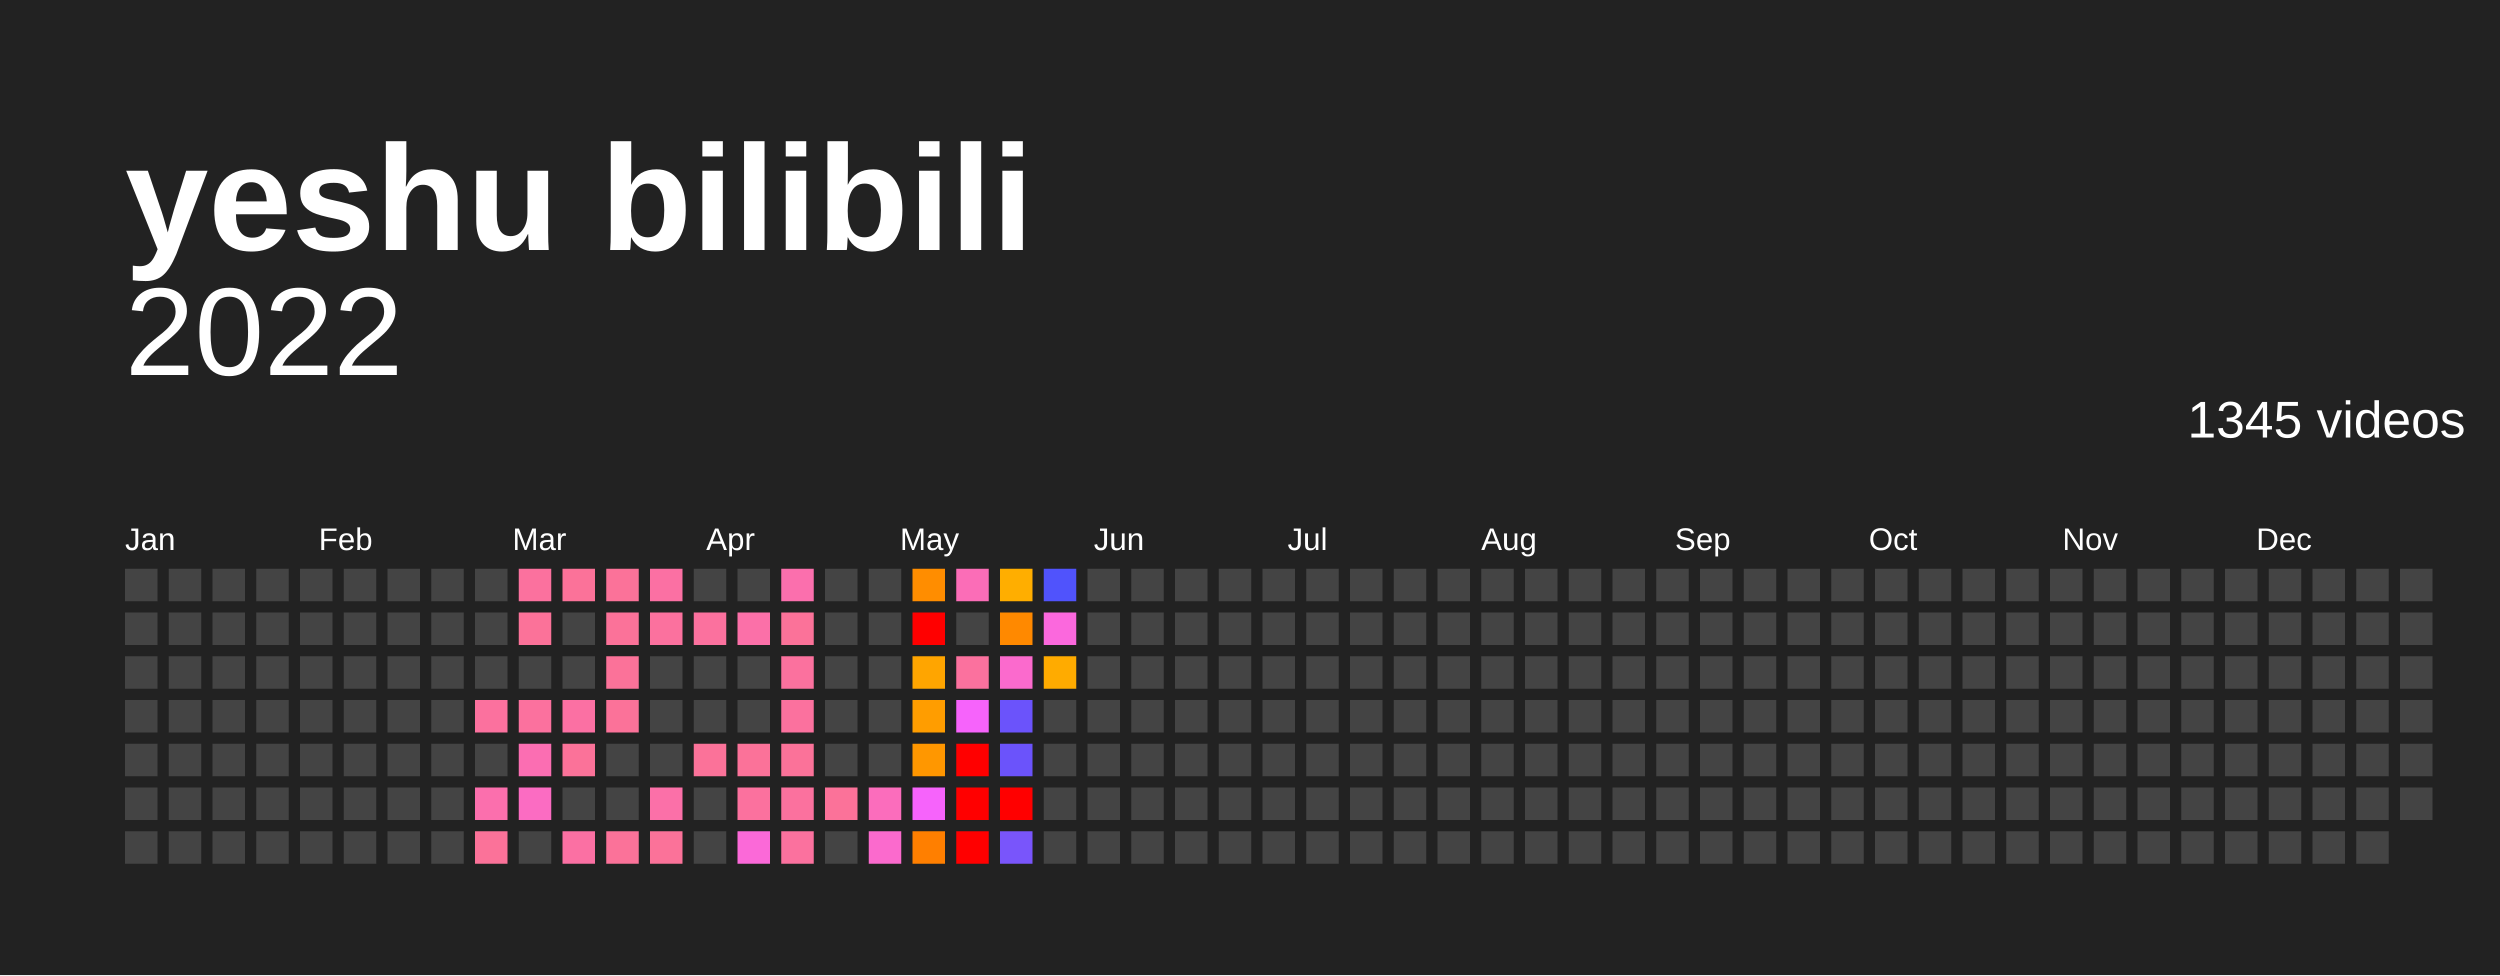
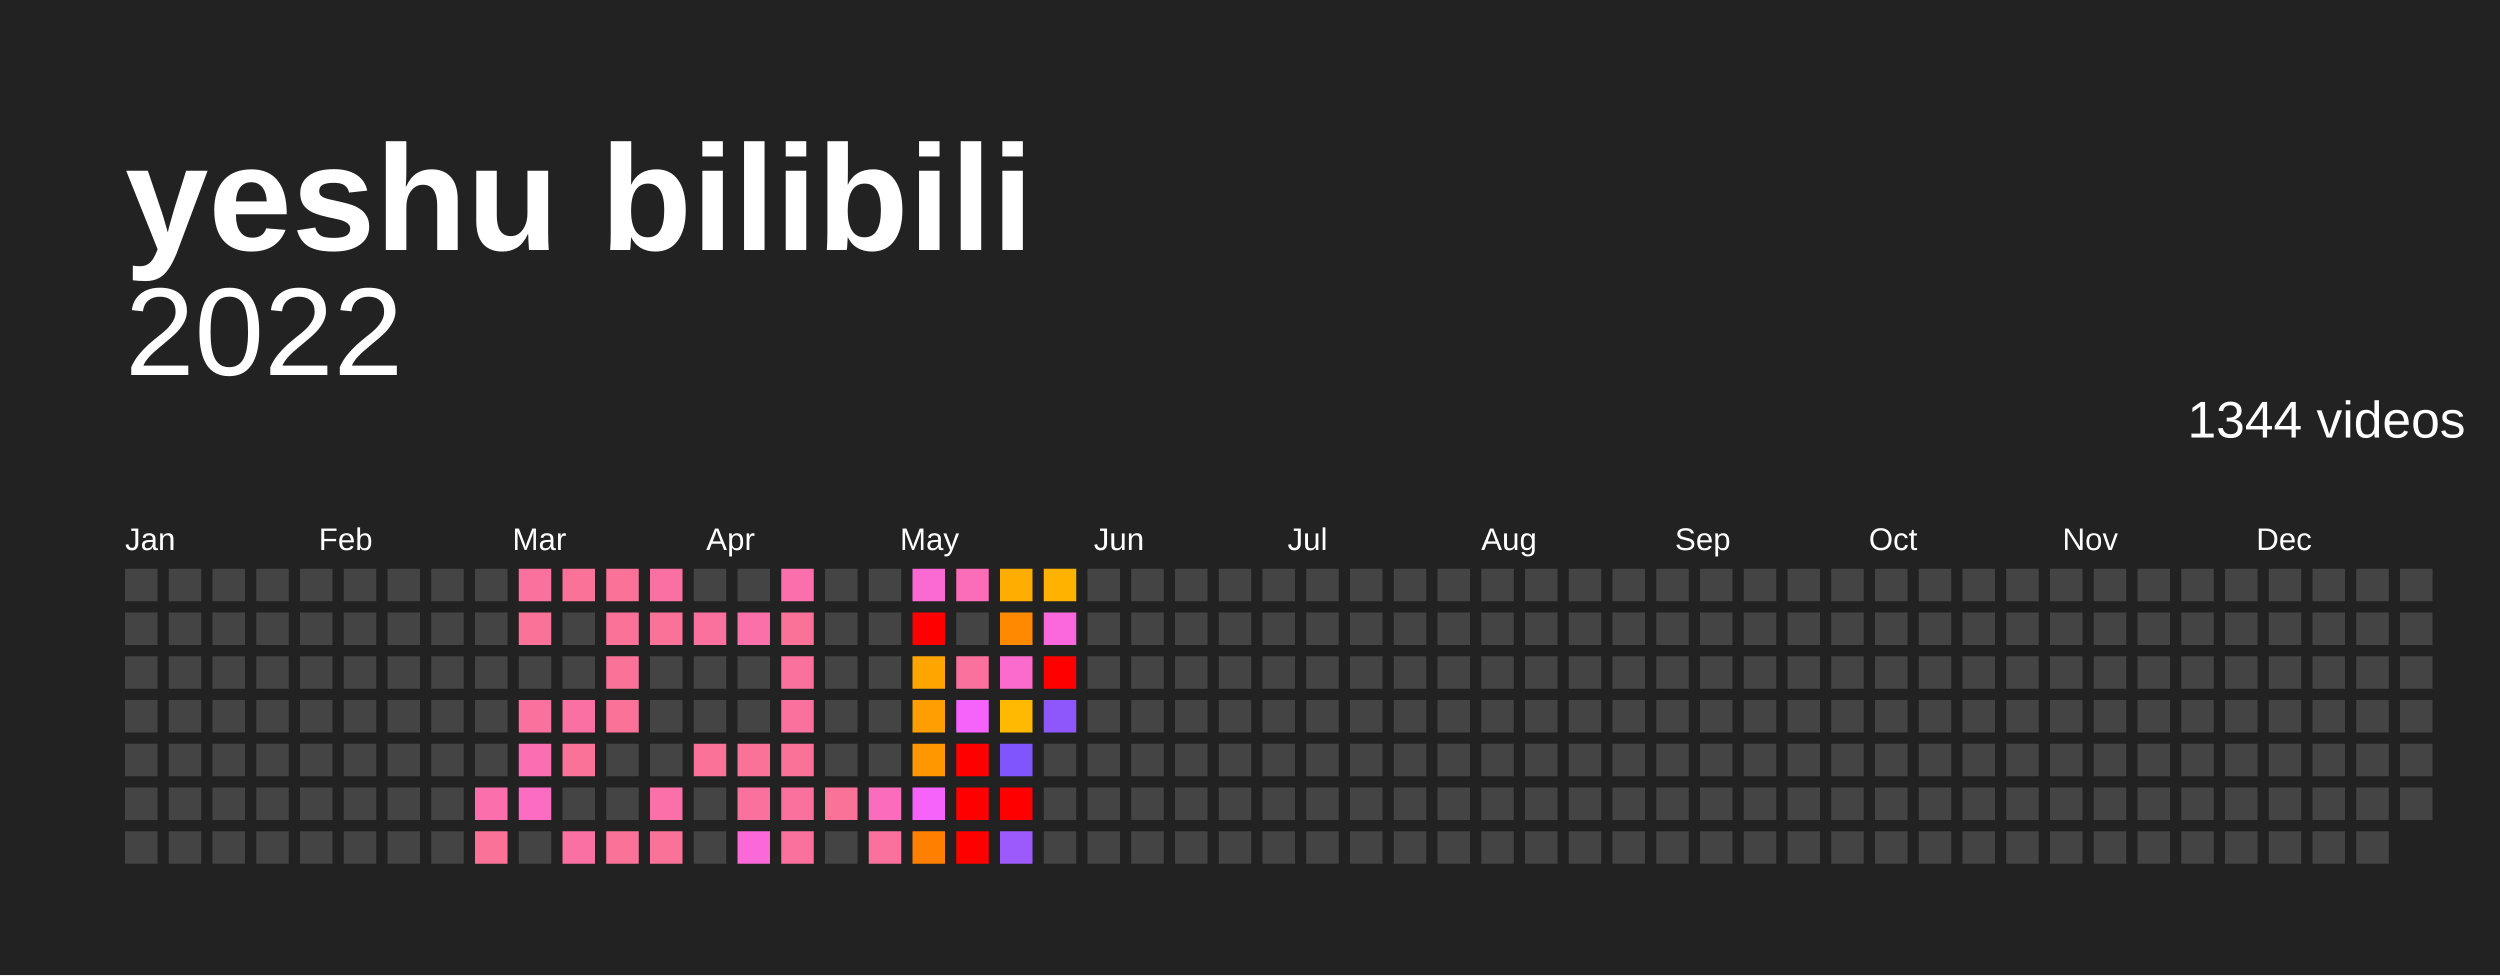
<svg xmlns="http://www.w3.org/2000/svg" baseProfile="full" height="78mm" version="1.1" viewBox="0,0,200,78" width="200mm">
  <defs />
  <rect fill="#222222" height="78" width="200" x="0" y="0" />
  <text fill="#FFFFFF" style="font-size:12px; font-family:Arial; font-weight:bold;" x="10" y="20">yeshu bilibili</text>
  <text alignment-baseline="hanging" fill="#FFFFFF" style="font-size:10.0px; font-family:Arial;" x="10" y="30">2022</text>
-   <text alignment-baseline="hanging" fill="#FFFFFF" style="font-size:4.125px; font-family:Arial;" x="175" y="35">1345 videos</text>
+   <text alignment-baseline="hanging" fill="#FFFFFF" style="font-size:4.125px; font-family:Arial;" x="175" y="35">1344 videos</text>
  <text fill="#FFFFFF" style="font-size:2.5px; font-family:Arial" x="10.0" y="44">Jan</text>
  <text fill="#FFFFFF" style="font-size:2.5px; font-family:Arial" x="25.5" y="44">Feb</text>
  <text fill="#FFFFFF" style="font-size:2.5px; font-family:Arial" x="41.0" y="44">Mar</text>
  <text fill="#FFFFFF" style="font-size:2.5px; font-family:Arial" x="56.5" y="44">Apr</text>
  <text fill="#FFFFFF" style="font-size:2.5px; font-family:Arial" x="72.0" y="44">May</text>
  <text fill="#FFFFFF" style="font-size:2.5px; font-family:Arial" x="87.5" y="44">Jun</text>
  <text fill="#FFFFFF" style="font-size:2.5px; font-family:Arial" x="103.0" y="44">Jul</text>
  <text fill="#FFFFFF" style="font-size:2.5px; font-family:Arial" x="118.5" y="44">Aug</text>
  <text fill="#FFFFFF" style="font-size:2.5px; font-family:Arial" x="134.0" y="44">Sep</text>
  <text fill="#FFFFFF" style="font-size:2.5px; font-family:Arial" x="149.5" y="44">Oct</text>
  <text fill="#FFFFFF" style="font-size:2.5px; font-family:Arial" x="165.0" y="44">Nov</text>
  <text fill="#FFFFFF" style="font-size:2.5px; font-family:Arial" x="180.5" y="44">Dec</text>
  <rect fill="#444444" height="2.6" width="2.6" x="10.0" y="45.5" />
  <rect fill="#444444" height="2.6" width="2.6" x="10.0" y="49.0" />
  <rect fill="#444444" height="2.6" width="2.6" x="10.0" y="52.5" />
  <rect fill="#444444" height="2.6" width="2.6" x="10.0" y="56.0" />
  <rect fill="#444444" height="2.6" width="2.6" x="10.0" y="59.5" />
  <rect fill="#444444" height="2.6" width="2.6" x="10.0" y="63.0" />
  <rect fill="#444444" height="2.6" width="2.6" x="10.0" y="66.5" />
  <rect fill="#444444" height="2.6" width="2.6" x="13.5" y="45.5" />
  <rect fill="#444444" height="2.6" width="2.6" x="13.5" y="49.0" />
  <rect fill="#444444" height="2.6" width="2.6" x="13.5" y="52.5" />
  <rect fill="#444444" height="2.6" width="2.6" x="13.5" y="56.0" />
  <rect fill="#444444" height="2.6" width="2.6" x="13.5" y="59.5" />
  <rect fill="#444444" height="2.6" width="2.6" x="13.5" y="63.0" />
  <rect fill="#444444" height="2.6" width="2.6" x="13.5" y="66.5" />
  <rect fill="#444444" height="2.6" width="2.6" x="17.0" y="45.5" />
  <rect fill="#444444" height="2.6" width="2.6" x="17.0" y="49.0" />
  <rect fill="#444444" height="2.6" width="2.6" x="17.0" y="52.5" />
  <rect fill="#444444" height="2.6" width="2.6" x="17.0" y="56.0" />
  <rect fill="#444444" height="2.6" width="2.6" x="17.0" y="59.5" />
  <rect fill="#444444" height="2.6" width="2.6" x="17.0" y="63.0" />
  <rect fill="#444444" height="2.6" width="2.6" x="17.0" y="66.5" />
  <rect fill="#444444" height="2.6" width="2.6" x="20.5" y="45.5" />
  <rect fill="#444444" height="2.6" width="2.6" x="20.5" y="49.0" />
  <rect fill="#444444" height="2.6" width="2.6" x="20.5" y="52.5" />
  <rect fill="#444444" height="2.6" width="2.6" x="20.5" y="56.0" />
  <rect fill="#444444" height="2.6" width="2.6" x="20.5" y="59.5" />
  <rect fill="#444444" height="2.6" width="2.6" x="20.5" y="63.0" />
  <rect fill="#444444" height="2.6" width="2.6" x="20.5" y="66.5" />
  <rect fill="#444444" height="2.6" width="2.6" x="24.0" y="45.5" />
  <rect fill="#444444" height="2.6" width="2.6" x="24.0" y="49.0" />
  <rect fill="#444444" height="2.6" width="2.6" x="24.0" y="52.5" />
  <rect fill="#444444" height="2.6" width="2.6" x="24.0" y="56.0" />
  <rect fill="#444444" height="2.6" width="2.6" x="24.0" y="59.5" />
  <rect fill="#444444" height="2.6" width="2.6" x="24.0" y="63.0" />
  <rect fill="#444444" height="2.6" width="2.6" x="24.0" y="66.5" />
  <rect fill="#444444" height="2.6" width="2.6" x="27.5" y="45.5" />
  <rect fill="#444444" height="2.6" width="2.6" x="27.5" y="49.0" />
  <rect fill="#444444" height="2.6" width="2.6" x="27.5" y="52.5" />
  <rect fill="#444444" height="2.6" width="2.6" x="27.5" y="56.0" />
  <rect fill="#444444" height="2.6" width="2.6" x="27.5" y="59.5" />
  <rect fill="#444444" height="2.6" width="2.6" x="27.5" y="63.0" />
  <rect fill="#444444" height="2.6" width="2.6" x="27.5" y="66.5" />
  <rect fill="#444444" height="2.6" width="2.6" x="31.0" y="45.5" />
  <rect fill="#444444" height="2.6" width="2.6" x="31.0" y="49.0" />
  <rect fill="#444444" height="2.6" width="2.6" x="31.0" y="52.5" />
  <rect fill="#444444" height="2.6" width="2.6" x="31.0" y="56.0" />
  <rect fill="#444444" height="2.6" width="2.6" x="31.0" y="59.5" />
  <rect fill="#444444" height="2.6" width="2.6" x="31.0" y="63.0" />
  <rect fill="#444444" height="2.6" width="2.6" x="31.0" y="66.5" />
  <rect fill="#444444" height="2.6" width="2.6" x="34.5" y="45.5" />
  <rect fill="#444444" height="2.6" width="2.6" x="34.5" y="49.0" />
  <rect fill="#444444" height="2.6" width="2.6" x="34.5" y="52.5" />
  <rect fill="#444444" height="2.6" width="2.6" x="34.5" y="56.0" />
  <rect fill="#444444" height="2.6" width="2.6" x="34.5" y="59.5" />
  <rect fill="#444444" height="2.6" width="2.6" x="34.5" y="63.0" />
  <rect fill="#444444" height="2.6" width="2.6" x="34.5" y="66.5" />
  <rect fill="#444444" height="2.6" width="2.6" x="38.0" y="45.5" />
  <rect fill="#444444" height="2.6" width="2.6" x="38.0" y="49.0" />
  <rect fill="#444444" height="2.6" width="2.6" x="38.0" y="52.5" />
-   <rect fill="#fb719e" height="2.6" width="2.6" x="38.0" y="56.0" />
+   <rect fill="#444444" height="2.6" width="2.6" x="38.0" y="56.0" />
  <rect fill="#444444" height="2.6" width="2.6" x="38.0" y="59.5" />
  <rect fill="#fb6fad" height="2.6" width="2.6" x="38.0" y="63.0" />
  <rect fill="#fb7299" height="2.6" width="2.6" x="38.0" y="66.5" />
  <rect fill="#fb719e" height="2.6" width="2.6" x="41.5" y="45.5" />
  <rect fill="#fb7299" height="2.6" width="2.6" x="41.5" y="49.0" />
  <rect fill="#444444" height="2.6" width="2.6" x="41.5" y="52.5" />
  <rect fill="#fb719e" height="2.6" width="2.6" x="41.5" y="56.0" />
  <rect fill="#fb6eb2" height="2.6" width="2.6" x="41.5" y="59.5" />
  <rect fill="#fb6cc2" height="2.6" width="2.6" x="41.5" y="63.0" />
  <rect fill="#444444" height="2.6" width="2.6" x="41.5" y="66.5" />
  <rect fill="#fb7299" height="2.6" width="2.6" x="45.0" y="45.5" />
  <rect fill="#444444" height="2.6" width="2.6" x="45.0" y="49.0" />
  <rect fill="#444444" height="2.6" width="2.6" x="45.0" y="52.5" />
  <rect fill="#fb70a3" height="2.6" width="2.6" x="45.0" y="56.0" />
  <rect fill="#fb7299" height="2.6" width="2.6" x="45.0" y="59.5" />
  <rect fill="#444444" height="2.6" width="2.6" x="45.0" y="63.0" />
  <rect fill="#fb70a3" height="2.6" width="2.6" x="45.0" y="66.5" />
  <rect fill="#fb7299" height="2.6" width="2.6" x="48.5" y="45.5" />
  <rect fill="#fb7299" height="2.6" width="2.6" x="48.5" y="49.0" />
  <rect fill="#fb7299" height="2.6" width="2.6" x="48.5" y="52.5" />
  <rect fill="#fb7299" height="2.6" width="2.6" x="48.5" y="56.0" />
  <rect fill="#444444" height="2.6" width="2.6" x="48.5" y="59.5" />
  <rect fill="#444444" height="2.6" width="2.6" x="48.5" y="63.0" />
  <rect fill="#fb7299" height="2.6" width="2.6" x="48.5" y="66.5" />
  <rect fill="#fb70a3" height="2.6" width="2.6" x="52.0" y="45.5" />
-   <rect fill="#fb719e" height="2.6" width="2.6" x="52.0" y="49.0" />
+   <rect fill="#fb7299" height="2.6" width="2.6" x="52.0" y="49.0" />
  <rect fill="#444444" height="2.6" width="2.6" x="52.0" y="52.5" />
  <rect fill="#444444" height="2.6" width="2.6" x="52.0" y="56.0" />
  <rect fill="#444444" height="2.6" width="2.6" x="52.0" y="59.5" />
  <rect fill="#fb70a8" height="2.6" width="2.6" x="52.0" y="63.0" />
  <rect fill="#fb7299" height="2.6" width="2.6" x="52.0" y="66.5" />
  <rect fill="#444444" height="2.6" width="2.6" x="55.5" y="45.5" />
  <rect fill="#fb719e" height="2.6" width="2.6" x="55.5" y="49.0" />
  <rect fill="#444444" height="2.6" width="2.6" x="55.5" y="52.5" />
  <rect fill="#444444" height="2.6" width="2.6" x="55.5" y="56.0" />
  <rect fill="#fb7299" height="2.6" width="2.6" x="55.5" y="59.5" />
  <rect fill="#444444" height="2.6" width="2.6" x="55.5" y="63.0" />
  <rect fill="#444444" height="2.6" width="2.6" x="55.5" y="66.5" />
  <rect fill="#444444" height="2.6" width="2.6" x="59.0" y="45.5" />
  <rect fill="#fb70a8" height="2.6" width="2.6" x="59.0" y="49.0" />
  <rect fill="#444444" height="2.6" width="2.6" x="59.0" y="52.5" />
  <rect fill="#444444" height="2.6" width="2.6" x="59.0" y="56.0" />
  <rect fill="#fb7299" height="2.6" width="2.6" x="59.0" y="59.5" />
  <rect fill="#fb719e" height="2.6" width="2.6" x="59.0" y="63.0" />
  <rect fill="#fb69d8" height="2.6" width="2.6" x="59.0" y="66.5" />
  <rect fill="#fb6fad" height="2.6" width="2.6" x="62.5" y="45.5" />
  <rect fill="#fb7299" height="2.6" width="2.6" x="62.5" y="49.0" />
  <rect fill="#fb719e" height="2.6" width="2.6" x="62.5" y="52.5" />
  <rect fill="#fb719e" height="2.6" width="2.6" x="62.5" y="56.0" />
  <rect fill="#fb7299" height="2.6" width="2.6" x="62.5" y="59.5" />
  <rect fill="#fb719e" height="2.6" width="2.6" x="62.5" y="63.0" />
  <rect fill="#fb719e" height="2.6" width="2.6" x="62.5" y="66.5" />
  <rect fill="#444444" height="2.6" width="2.6" x="66.0" y="45.5" />
  <rect fill="#444444" height="2.6" width="2.6" x="66.0" y="49.0" />
  <rect fill="#444444" height="2.6" width="2.6" x="66.0" y="52.5" />
  <rect fill="#444444" height="2.6" width="2.6" x="66.0" y="56.0" />
  <rect fill="#444444" height="2.6" width="2.6" x="66.0" y="59.5" />
  <rect fill="#fb7299" height="2.6" width="2.6" x="66.0" y="63.0" />
  <rect fill="#444444" height="2.6" width="2.6" x="66.0" y="66.5" />
  <rect fill="#444444" height="2.6" width="2.6" x="69.5" y="45.5" />
  <rect fill="#444444" height="2.6" width="2.6" x="69.5" y="49.0" />
  <rect fill="#444444" height="2.6" width="2.6" x="69.5" y="52.5" />
  <rect fill="#444444" height="2.6" width="2.6" x="69.5" y="56.0" />
  <rect fill="#444444" height="2.6" width="2.6" x="69.5" y="59.5" />
  <rect fill="#fb6dbc" height="2.6" width="2.6" x="69.5" y="63.0" />
-   <rect fill="#fb6acd" height="2.6" width="2.6" x="69.5" y="66.5" />
-   <rect fill="#ff8d00" height="2.6" width="2.6" x="73.0" y="45.5" />
+   <rect fill="#fb719e" height="2.6" width="2.6" x="69.5" y="66.5" />
+   <rect fill="#fb6ad2" height="2.6" width="2.6" x="73.0" y="45.5" />
  <rect fill="red" height="2.6" width="2.6" x="73.0" y="49.0" />
  <rect fill="#ffa500" height="2.6" width="2.6" x="73.0" y="52.5" />
-   <rect fill="#ff9d00" height="2.6" width="2.6" x="73.0" y="56.0" />
+   <rect fill="#ff9e00" height="2.6" width="2.6" x="73.0" y="56.0" />
  <rect fill="#ff9700" height="2.6" width="2.6" x="73.0" y="59.5" />
  <rect fill="#f663fb" height="2.6" width="2.6" x="73.0" y="63.0" />
  <rect fill="#ff7f00" height="2.6" width="2.6" x="73.0" y="66.5" />
  <rect fill="#fb6db7" height="2.6" width="2.6" x="76.5" y="45.5" />
  <rect fill="#444444" height="2.6" width="2.6" x="76.5" y="49.0" />
  <rect fill="#fb719e" height="2.6" width="2.6" x="76.5" y="52.5" />
  <rect fill="#f663fb" height="2.6" width="2.6" x="76.5" y="56.0" />
  <rect fill="red" height="2.6" width="2.6" x="76.5" y="59.5" />
  <rect fill="red" height="2.6" width="2.6" x="76.5" y="63.0" />
  <rect fill="red" height="2.6" width="2.6" x="76.5" y="66.5" />
  <rect fill="#ffae00" height="2.6" width="2.6" x="80.0" y="45.5" />
  <rect fill="#ff8900" height="2.6" width="2.6" x="80.0" y="49.0" />
  <rect fill="#fb6acd" height="2.6" width="2.6" x="80.0" y="52.5" />
-   <rect fill="#6b53fb" height="2.6" width="2.6" x="80.0" y="56.0" />
-   <rect fill="#6b53fb" height="2.6" width="2.6" x="80.0" y="59.5" />
+   <rect fill="#ffba00" height="2.6" width="2.6" x="80.0" y="56.0" />
+   <rect fill="#8055fb" height="2.6" width="2.6" x="80.0" y="59.5" />
  <rect fill="red" height="2.6" width="2.6" x="80.0" y="63.0" />
-   <rect fill="#7955fb" height="2.6" width="2.6" x="80.0" y="66.5" />
-   <rect fill="#5053fc" height="2.6" width="2.6" x="83.5" y="45.5" />
+   <rect fill="#9c59fb" height="2.6" width="2.6" x="80.0" y="66.5" />
+   <rect fill="#ffb200" height="2.6" width="2.6" x="83.5" y="45.5" />
  <rect fill="#fb68dd" height="2.6" width="2.6" x="83.5" y="49.0" />
-   <rect fill="#ffab00" height="2.6" width="2.6" x="83.5" y="52.5" />
-   <rect fill="#444444" height="2.6" width="2.6" x="83.5" y="56.0" />
+   <rect fill="red" height="2.6" width="2.6" x="83.5" y="52.5" />
+   <rect fill="#8e57fb" height="2.6" width="2.6" x="83.5" y="56.0" />
  <rect fill="#444444" height="2.6" width="2.6" x="83.5" y="59.5" />
  <rect fill="#444444" height="2.6" width="2.6" x="83.5" y="63.0" />
  <rect fill="#444444" height="2.6" width="2.6" x="83.5" y="66.5" />
  <rect fill="#444444" height="2.6" width="2.6" x="87.0" y="45.5" />
  <rect fill="#444444" height="2.6" width="2.6" x="87.0" y="49.0" />
  <rect fill="#444444" height="2.6" width="2.6" x="87.0" y="52.5" />
  <rect fill="#444444" height="2.6" width="2.6" x="87.0" y="56.0" />
  <rect fill="#444444" height="2.6" width="2.6" x="87.0" y="59.5" />
  <rect fill="#444444" height="2.6" width="2.6" x="87.0" y="63.0" />
  <rect fill="#444444" height="2.6" width="2.6" x="87.0" y="66.5" />
  <rect fill="#444444" height="2.6" width="2.6" x="90.5" y="45.5" />
  <rect fill="#444444" height="2.6" width="2.6" x="90.5" y="49.0" />
  <rect fill="#444444" height="2.6" width="2.6" x="90.5" y="52.5" />
  <rect fill="#444444" height="2.6" width="2.6" x="90.5" y="56.0" />
  <rect fill="#444444" height="2.6" width="2.6" x="90.5" y="59.5" />
  <rect fill="#444444" height="2.6" width="2.6" x="90.5" y="63.0" />
  <rect fill="#444444" height="2.6" width="2.6" x="90.5" y="66.5" />
  <rect fill="#444444" height="2.6" width="2.6" x="94.0" y="45.5" />
  <rect fill="#444444" height="2.6" width="2.6" x="94.0" y="49.0" />
  <rect fill="#444444" height="2.6" width="2.6" x="94.0" y="52.5" />
  <rect fill="#444444" height="2.6" width="2.6" x="94.0" y="56.0" />
  <rect fill="#444444" height="2.6" width="2.6" x="94.0" y="59.5" />
  <rect fill="#444444" height="2.6" width="2.6" x="94.0" y="63.0" />
  <rect fill="#444444" height="2.6" width="2.6" x="94.0" y="66.5" />
  <rect fill="#444444" height="2.6" width="2.6" x="97.5" y="45.5" />
  <rect fill="#444444" height="2.6" width="2.6" x="97.5" y="49.0" />
  <rect fill="#444444" height="2.6" width="2.6" x="97.5" y="52.5" />
  <rect fill="#444444" height="2.6" width="2.6" x="97.5" y="56.0" />
  <rect fill="#444444" height="2.6" width="2.6" x="97.5" y="59.5" />
  <rect fill="#444444" height="2.6" width="2.6" x="97.5" y="63.0" />
  <rect fill="#444444" height="2.6" width="2.6" x="97.5" y="66.5" />
  <rect fill="#444444" height="2.6" width="2.6" x="101.0" y="45.5" />
  <rect fill="#444444" height="2.6" width="2.6" x="101.0" y="49.0" />
  <rect fill="#444444" height="2.6" width="2.6" x="101.0" y="52.5" />
  <rect fill="#444444" height="2.6" width="2.6" x="101.0" y="56.0" />
  <rect fill="#444444" height="2.6" width="2.6" x="101.0" y="59.5" />
  <rect fill="#444444" height="2.6" width="2.6" x="101.0" y="63.0" />
  <rect fill="#444444" height="2.6" width="2.6" x="101.0" y="66.5" />
  <rect fill="#444444" height="2.6" width="2.6" x="104.5" y="45.5" />
  <rect fill="#444444" height="2.6" width="2.6" x="104.5" y="49.0" />
  <rect fill="#444444" height="2.6" width="2.6" x="104.5" y="52.5" />
  <rect fill="#444444" height="2.6" width="2.6" x="104.5" y="56.0" />
  <rect fill="#444444" height="2.6" width="2.6" x="104.5" y="59.5" />
  <rect fill="#444444" height="2.6" width="2.6" x="104.5" y="63.0" />
  <rect fill="#444444" height="2.6" width="2.6" x="104.5" y="66.5" />
  <rect fill="#444444" height="2.6" width="2.6" x="108.0" y="45.5" />
  <rect fill="#444444" height="2.6" width="2.6" x="108.0" y="49.0" />
  <rect fill="#444444" height="2.6" width="2.6" x="108.0" y="52.5" />
  <rect fill="#444444" height="2.6" width="2.6" x="108.0" y="56.0" />
  <rect fill="#444444" height="2.6" width="2.6" x="108.0" y="59.5" />
  <rect fill="#444444" height="2.6" width="2.6" x="108.0" y="63.0" />
  <rect fill="#444444" height="2.6" width="2.6" x="108.0" y="66.5" />
  <rect fill="#444444" height="2.6" width="2.6" x="111.5" y="45.5" />
  <rect fill="#444444" height="2.6" width="2.6" x="111.5" y="49.0" />
  <rect fill="#444444" height="2.6" width="2.6" x="111.5" y="52.5" />
  <rect fill="#444444" height="2.6" width="2.6" x="111.5" y="56.0" />
  <rect fill="#444444" height="2.6" width="2.6" x="111.5" y="59.5" />
  <rect fill="#444444" height="2.6" width="2.6" x="111.5" y="63.0" />
  <rect fill="#444444" height="2.6" width="2.6" x="111.5" y="66.5" />
  <rect fill="#444444" height="2.6" width="2.6" x="115.0" y="45.5" />
  <rect fill="#444444" height="2.6" width="2.6" x="115.0" y="49.0" />
  <rect fill="#444444" height="2.6" width="2.6" x="115.0" y="52.5" />
  <rect fill="#444444" height="2.6" width="2.6" x="115.0" y="56.0" />
  <rect fill="#444444" height="2.6" width="2.6" x="115.0" y="59.5" />
  <rect fill="#444444" height="2.6" width="2.6" x="115.0" y="63.0" />
  <rect fill="#444444" height="2.6" width="2.6" x="115.0" y="66.5" />
  <rect fill="#444444" height="2.6" width="2.6" x="118.5" y="45.5" />
  <rect fill="#444444" height="2.6" width="2.6" x="118.5" y="49.0" />
  <rect fill="#444444" height="2.6" width="2.6" x="118.5" y="52.5" />
  <rect fill="#444444" height="2.6" width="2.6" x="118.5" y="56.0" />
  <rect fill="#444444" height="2.6" width="2.6" x="118.5" y="59.5" />
  <rect fill="#444444" height="2.6" width="2.6" x="118.5" y="63.0" />
  <rect fill="#444444" height="2.6" width="2.6" x="118.5" y="66.5" />
  <rect fill="#444444" height="2.6" width="2.6" x="122.0" y="45.5" />
  <rect fill="#444444" height="2.6" width="2.6" x="122.0" y="49.0" />
  <rect fill="#444444" height="2.6" width="2.6" x="122.0" y="52.5" />
  <rect fill="#444444" height="2.6" width="2.6" x="122.0" y="56.0" />
  <rect fill="#444444" height="2.6" width="2.6" x="122.0" y="59.5" />
  <rect fill="#444444" height="2.6" width="2.6" x="122.0" y="63.0" />
  <rect fill="#444444" height="2.6" width="2.6" x="122.0" y="66.5" />
  <rect fill="#444444" height="2.6" width="2.6" x="125.5" y="45.5" />
  <rect fill="#444444" height="2.6" width="2.6" x="125.5" y="49.0" />
  <rect fill="#444444" height="2.6" width="2.6" x="125.5" y="52.5" />
  <rect fill="#444444" height="2.6" width="2.6" x="125.5" y="56.0" />
  <rect fill="#444444" height="2.6" width="2.6" x="125.5" y="59.5" />
  <rect fill="#444444" height="2.6" width="2.6" x="125.5" y="63.0" />
  <rect fill="#444444" height="2.6" width="2.6" x="125.5" y="66.5" />
  <rect fill="#444444" height="2.6" width="2.6" x="129.0" y="45.5" />
  <rect fill="#444444" height="2.6" width="2.6" x="129.0" y="49.0" />
  <rect fill="#444444" height="2.6" width="2.6" x="129.0" y="52.5" />
  <rect fill="#444444" height="2.6" width="2.6" x="129.0" y="56.0" />
  <rect fill="#444444" height="2.6" width="2.6" x="129.0" y="59.5" />
  <rect fill="#444444" height="2.6" width="2.6" x="129.0" y="63.0" />
  <rect fill="#444444" height="2.6" width="2.6" x="129.0" y="66.5" />
  <rect fill="#444444" height="2.6" width="2.6" x="132.5" y="45.5" />
  <rect fill="#444444" height="2.6" width="2.6" x="132.5" y="49.0" />
  <rect fill="#444444" height="2.6" width="2.6" x="132.5" y="52.5" />
  <rect fill="#444444" height="2.6" width="2.6" x="132.5" y="56.0" />
  <rect fill="#444444" height="2.6" width="2.6" x="132.5" y="59.5" />
  <rect fill="#444444" height="2.6" width="2.6" x="132.5" y="63.0" />
  <rect fill="#444444" height="2.6" width="2.6" x="132.5" y="66.5" />
  <rect fill="#444444" height="2.6" width="2.6" x="136.0" y="45.5" />
  <rect fill="#444444" height="2.6" width="2.6" x="136.0" y="49.0" />
  <rect fill="#444444" height="2.6" width="2.6" x="136.0" y="52.5" />
  <rect fill="#444444" height="2.6" width="2.6" x="136.0" y="56.0" />
  <rect fill="#444444" height="2.6" width="2.6" x="136.0" y="59.5" />
  <rect fill="#444444" height="2.6" width="2.6" x="136.0" y="63.0" />
  <rect fill="#444444" height="2.6" width="2.6" x="136.0" y="66.5" />
  <rect fill="#444444" height="2.6" width="2.6" x="139.5" y="45.5" />
  <rect fill="#444444" height="2.6" width="2.6" x="139.5" y="49.0" />
  <rect fill="#444444" height="2.6" width="2.6" x="139.5" y="52.5" />
  <rect fill="#444444" height="2.6" width="2.6" x="139.5" y="56.0" />
  <rect fill="#444444" height="2.6" width="2.6" x="139.5" y="59.5" />
  <rect fill="#444444" height="2.6" width="2.6" x="139.5" y="63.0" />
  <rect fill="#444444" height="2.6" width="2.6" x="139.5" y="66.5" />
  <rect fill="#444444" height="2.6" width="2.6" x="143.0" y="45.5" />
  <rect fill="#444444" height="2.6" width="2.6" x="143.0" y="49.0" />
  <rect fill="#444444" height="2.6" width="2.6" x="143.0" y="52.5" />
  <rect fill="#444444" height="2.6" width="2.6" x="143.0" y="56.0" />
  <rect fill="#444444" height="2.6" width="2.6" x="143.0" y="59.5" />
  <rect fill="#444444" height="2.6" width="2.6" x="143.0" y="63.0" />
  <rect fill="#444444" height="2.6" width="2.6" x="143.0" y="66.5" />
  <rect fill="#444444" height="2.6" width="2.6" x="146.5" y="45.5" />
  <rect fill="#444444" height="2.6" width="2.6" x="146.5" y="49.0" />
  <rect fill="#444444" height="2.6" width="2.6" x="146.5" y="52.5" />
  <rect fill="#444444" height="2.6" width="2.6" x="146.5" y="56.0" />
  <rect fill="#444444" height="2.6" width="2.6" x="146.5" y="59.5" />
  <rect fill="#444444" height="2.6" width="2.6" x="146.5" y="63.0" />
  <rect fill="#444444" height="2.6" width="2.6" x="146.5" y="66.5" />
  <rect fill="#444444" height="2.6" width="2.6" x="150.0" y="45.5" />
  <rect fill="#444444" height="2.6" width="2.6" x="150.0" y="49.0" />
  <rect fill="#444444" height="2.6" width="2.6" x="150.0" y="52.5" />
  <rect fill="#444444" height="2.6" width="2.6" x="150.0" y="56.0" />
  <rect fill="#444444" height="2.6" width="2.6" x="150.0" y="59.5" />
  <rect fill="#444444" height="2.6" width="2.6" x="150.0" y="63.0" />
  <rect fill="#444444" height="2.6" width="2.6" x="150.0" y="66.5" />
  <rect fill="#444444" height="2.6" width="2.6" x="153.5" y="45.5" />
  <rect fill="#444444" height="2.6" width="2.6" x="153.5" y="49.0" />
  <rect fill="#444444" height="2.6" width="2.6" x="153.5" y="52.5" />
  <rect fill="#444444" height="2.6" width="2.6" x="153.5" y="56.0" />
  <rect fill="#444444" height="2.6" width="2.6" x="153.5" y="59.5" />
  <rect fill="#444444" height="2.6" width="2.6" x="153.5" y="63.0" />
  <rect fill="#444444" height="2.6" width="2.6" x="153.5" y="66.5" />
  <rect fill="#444444" height="2.6" width="2.6" x="157.0" y="45.5" />
  <rect fill="#444444" height="2.6" width="2.6" x="157.0" y="49.0" />
  <rect fill="#444444" height="2.6" width="2.6" x="157.0" y="52.5" />
  <rect fill="#444444" height="2.6" width="2.6" x="157.0" y="56.0" />
  <rect fill="#444444" height="2.6" width="2.6" x="157.0" y="59.5" />
  <rect fill="#444444" height="2.6" width="2.6" x="157.0" y="63.0" />
  <rect fill="#444444" height="2.6" width="2.6" x="157.0" y="66.5" />
  <rect fill="#444444" height="2.6" width="2.6" x="160.5" y="45.5" />
  <rect fill="#444444" height="2.6" width="2.6" x="160.5" y="49.0" />
  <rect fill="#444444" height="2.6" width="2.6" x="160.5" y="52.5" />
  <rect fill="#444444" height="2.6" width="2.6" x="160.5" y="56.0" />
  <rect fill="#444444" height="2.6" width="2.6" x="160.5" y="59.5" />
  <rect fill="#444444" height="2.6" width="2.6" x="160.5" y="63.0" />
  <rect fill="#444444" height="2.6" width="2.6" x="160.5" y="66.5" />
  <rect fill="#444444" height="2.6" width="2.6" x="164.0" y="45.5" />
  <rect fill="#444444" height="2.6" width="2.6" x="164.0" y="49.0" />
  <rect fill="#444444" height="2.6" width="2.6" x="164.0" y="52.5" />
  <rect fill="#444444" height="2.6" width="2.6" x="164.0" y="56.0" />
  <rect fill="#444444" height="2.6" width="2.6" x="164.0" y="59.5" />
  <rect fill="#444444" height="2.6" width="2.6" x="164.0" y="63.0" />
  <rect fill="#444444" height="2.6" width="2.6" x="164.0" y="66.5" />
  <rect fill="#444444" height="2.6" width="2.6" x="167.5" y="45.5" />
  <rect fill="#444444" height="2.6" width="2.6" x="167.5" y="49.0" />
  <rect fill="#444444" height="2.6" width="2.6" x="167.5" y="52.5" />
  <rect fill="#444444" height="2.6" width="2.6" x="167.5" y="56.0" />
  <rect fill="#444444" height="2.6" width="2.6" x="167.5" y="59.5" />
  <rect fill="#444444" height="2.6" width="2.6" x="167.5" y="63.0" />
  <rect fill="#444444" height="2.6" width="2.6" x="167.5" y="66.5" />
  <rect fill="#444444" height="2.6" width="2.6" x="171.0" y="45.5" />
  <rect fill="#444444" height="2.6" width="2.6" x="171.0" y="49.0" />
  <rect fill="#444444" height="2.6" width="2.6" x="171.0" y="52.5" />
  <rect fill="#444444" height="2.6" width="2.6" x="171.0" y="56.0" />
  <rect fill="#444444" height="2.6" width="2.6" x="171.0" y="59.5" />
  <rect fill="#444444" height="2.6" width="2.6" x="171.0" y="63.0" />
  <rect fill="#444444" height="2.6" width="2.6" x="171.0" y="66.5" />
  <rect fill="#444444" height="2.6" width="2.6" x="174.5" y="45.5" />
  <rect fill="#444444" height="2.6" width="2.6" x="174.5" y="49.0" />
  <rect fill="#444444" height="2.6" width="2.6" x="174.5" y="52.5" />
  <rect fill="#444444" height="2.6" width="2.6" x="174.5" y="56.0" />
  <rect fill="#444444" height="2.6" width="2.6" x="174.5" y="59.5" />
  <rect fill="#444444" height="2.6" width="2.6" x="174.5" y="63.0" />
  <rect fill="#444444" height="2.6" width="2.6" x="174.5" y="66.5" />
  <rect fill="#444444" height="2.6" width="2.6" x="178.0" y="45.5" />
  <rect fill="#444444" height="2.6" width="2.6" x="178.0" y="49.0" />
  <rect fill="#444444" height="2.6" width="2.6" x="178.0" y="52.5" />
  <rect fill="#444444" height="2.6" width="2.6" x="178.0" y="56.0" />
  <rect fill="#444444" height="2.6" width="2.6" x="178.0" y="59.5" />
  <rect fill="#444444" height="2.6" width="2.6" x="178.0" y="63.0" />
  <rect fill="#444444" height="2.6" width="2.6" x="178.0" y="66.5" />
  <rect fill="#444444" height="2.6" width="2.6" x="181.5" y="45.5" />
  <rect fill="#444444" height="2.6" width="2.6" x="181.5" y="49.0" />
  <rect fill="#444444" height="2.6" width="2.6" x="181.5" y="52.5" />
  <rect fill="#444444" height="2.6" width="2.6" x="181.5" y="56.0" />
  <rect fill="#444444" height="2.6" width="2.6" x="181.5" y="59.5" />
  <rect fill="#444444" height="2.6" width="2.6" x="181.5" y="63.0" />
  <rect fill="#444444" height="2.6" width="2.6" x="181.5" y="66.5" />
  <rect fill="#444444" height="2.6" width="2.6" x="185.0" y="45.5" />
  <rect fill="#444444" height="2.6" width="2.6" x="185.0" y="49.0" />
  <rect fill="#444444" height="2.6" width="2.6" x="185.0" y="52.5" />
  <rect fill="#444444" height="2.6" width="2.6" x="185.0" y="56.0" />
  <rect fill="#444444" height="2.6" width="2.6" x="185.0" y="59.5" />
  <rect fill="#444444" height="2.6" width="2.6" x="185.0" y="63.0" />
  <rect fill="#444444" height="2.6" width="2.6" x="185.0" y="66.5" />
  <rect fill="#444444" height="2.6" width="2.6" x="188.5" y="45.5" />
  <rect fill="#444444" height="2.6" width="2.6" x="188.5" y="49.0" />
  <rect fill="#444444" height="2.6" width="2.6" x="188.5" y="52.5" />
  <rect fill="#444444" height="2.6" width="2.6" x="188.5" y="56.0" />
  <rect fill="#444444" height="2.6" width="2.6" x="188.5" y="59.5" />
  <rect fill="#444444" height="2.6" width="2.6" x="188.5" y="63.0" />
  <rect fill="#444444" height="2.6" width="2.6" x="188.5" y="66.5" />
  <rect fill="#444444" height="2.6" width="2.6" x="192.0" y="45.5" />
  <rect fill="#444444" height="2.6" width="2.6" x="192.0" y="49.0" />
  <rect fill="#444444" height="2.6" width="2.6" x="192.0" y="52.5" />
  <rect fill="#444444" height="2.6" width="2.6" x="192.0" y="56.0" />
  <rect fill="#444444" height="2.6" width="2.6" x="192.0" y="59.5" />
  <rect fill="#444444" height="2.6" width="2.6" x="192.0" y="63.0" />
</svg>
